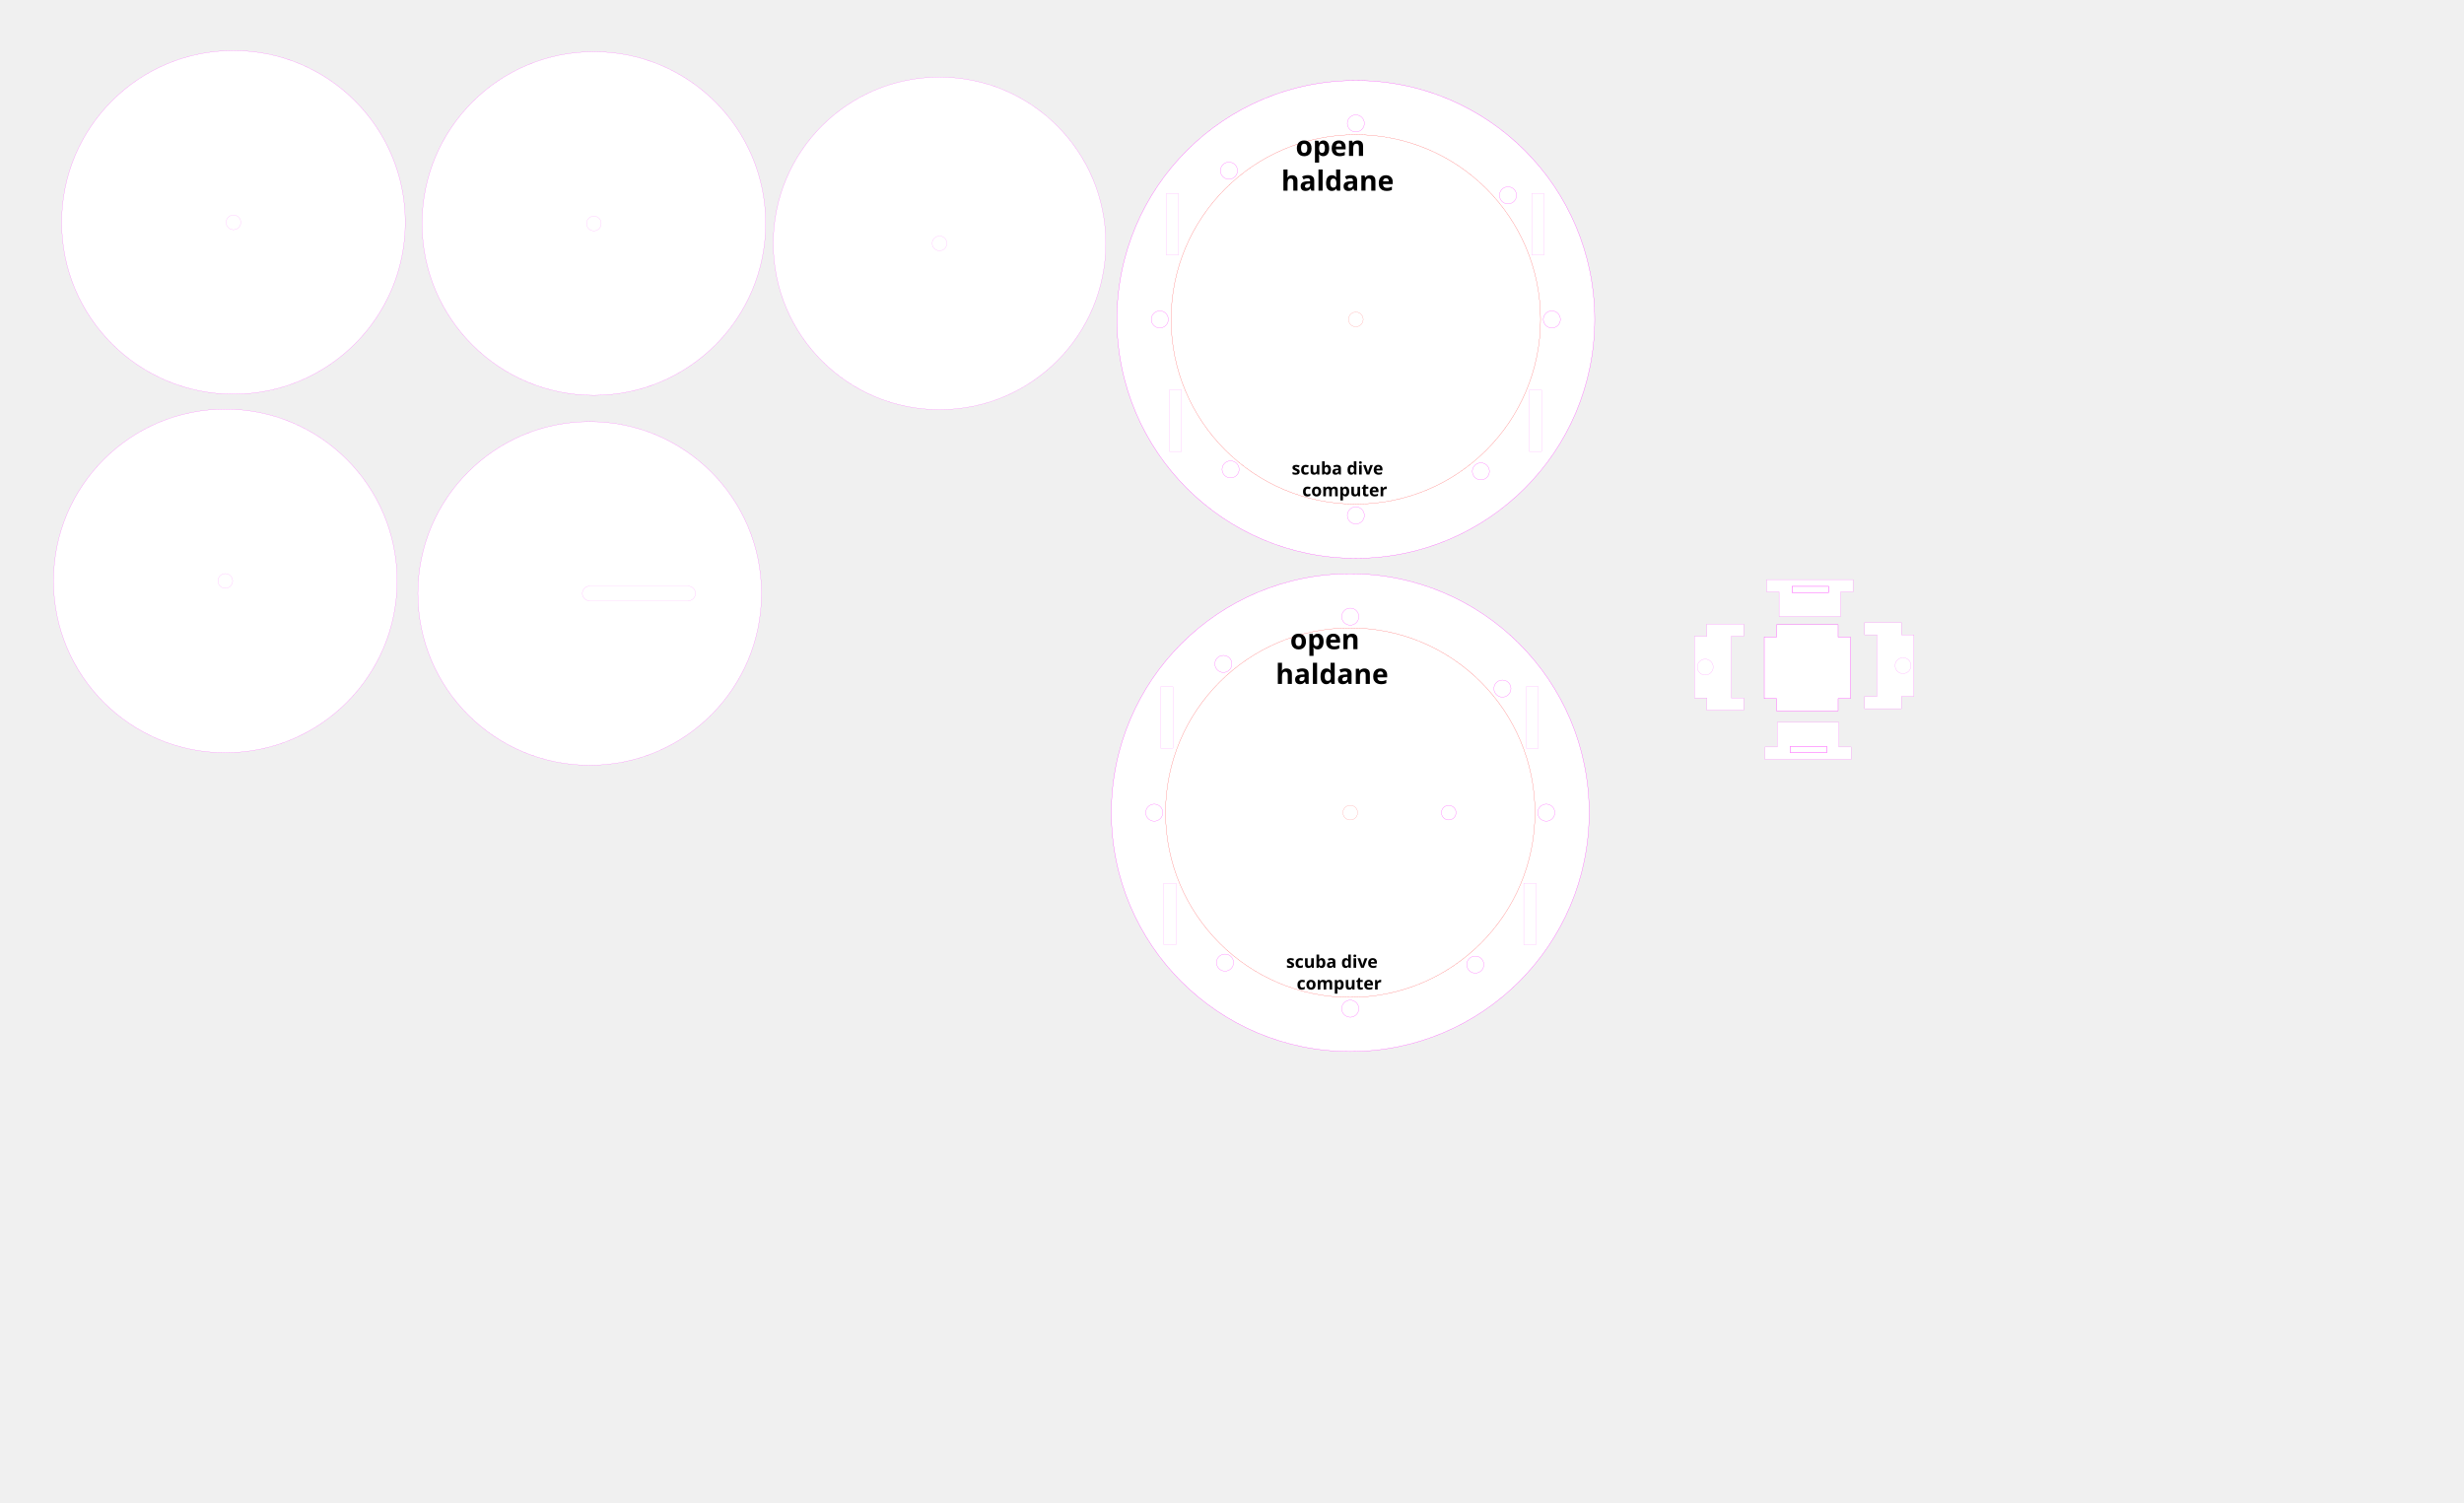
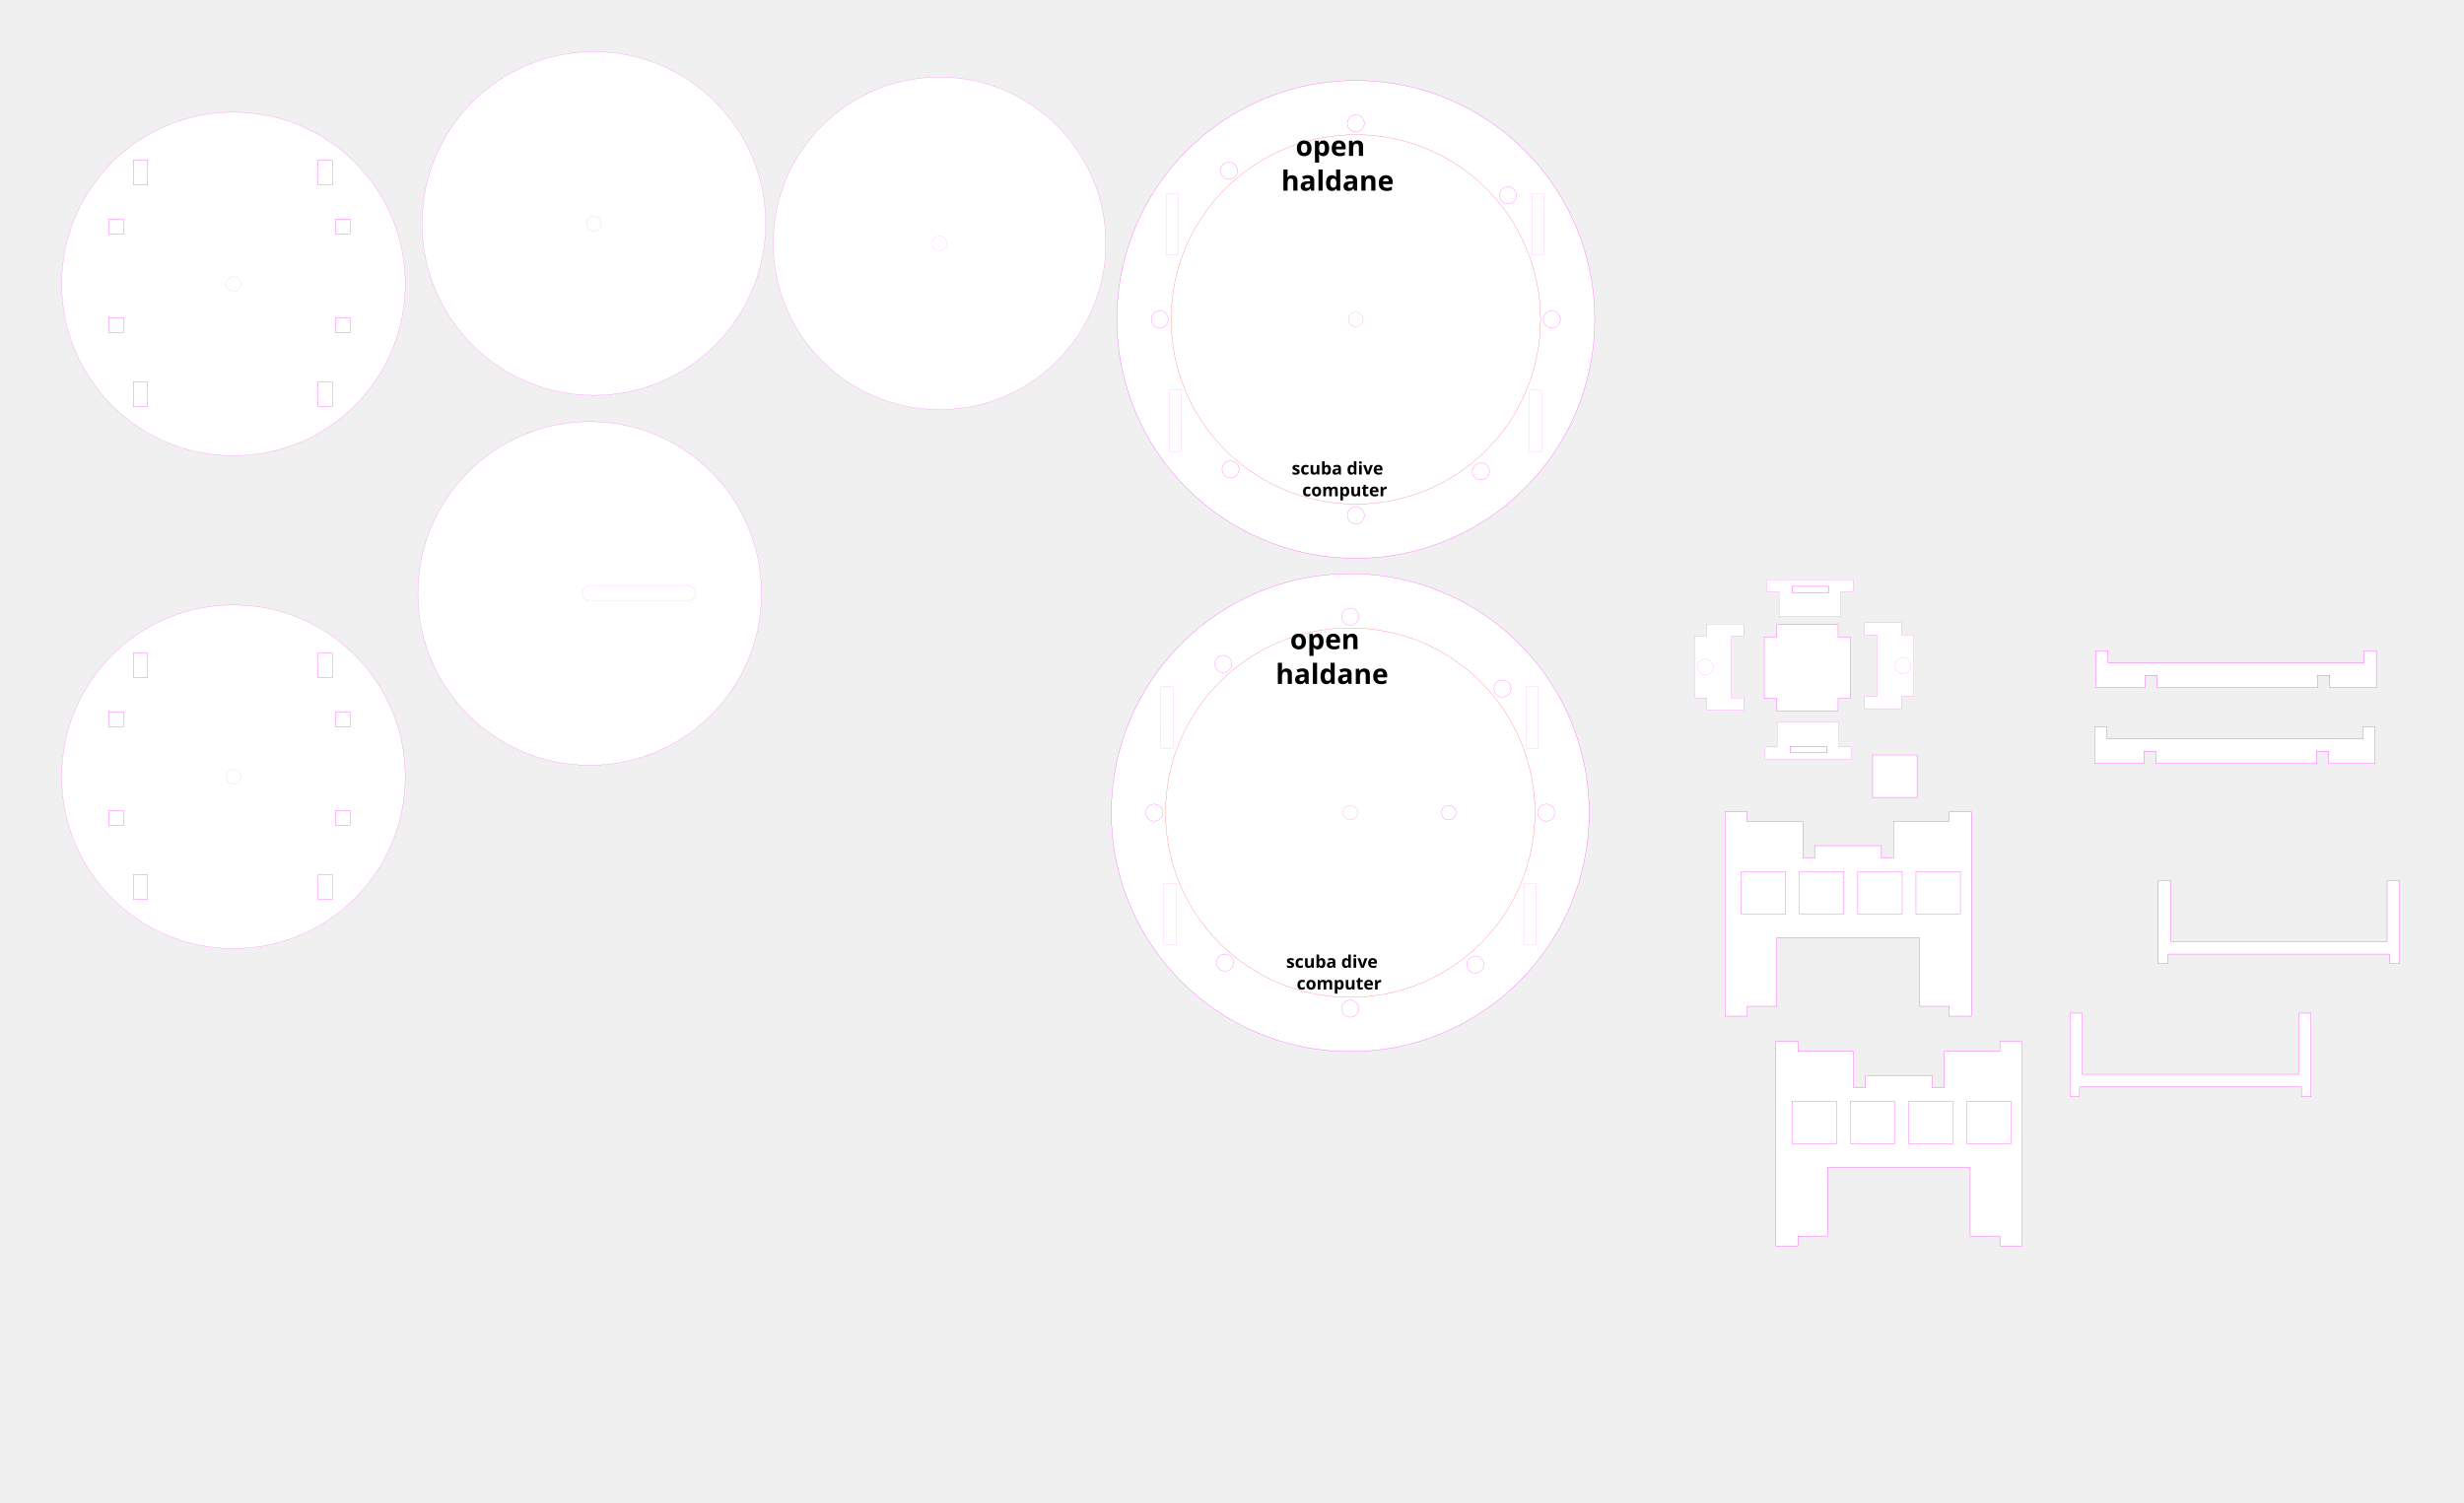
<svg xmlns="http://www.w3.org/2000/svg" version="1.1" width="1000mm" height="610mm" id="svg2" viewBox="0 0 1000 610">
  <defs id="defs4">
    <symbol id="*PAPER_SPACE" />
    <symbol id="*MODEL_SPACE" />
    <pattern height="8" width="8" patternUnits="userSpaceOnUse" y="0" x="0" id="Hatch">
      <path linecap="square" stroke="#000000" stroke-width="0.25" d="M8 4 l-4,4" id="path617966" />
      <path linecap="square" stroke="#000000" stroke-width="0.25" d="M6 2 l-4,4" id="path617968" />
      <path linecap="square" stroke="#000000" stroke-width="0.25" d="M4 0 l-4,4" id="path617970" />
    </pattern>
    <marker refX="0" refY="0" orient="auto" id="DistanceX" style="overflow:visible">
      <path d="M 3,-3 -3,3 M 0,-5 0,5" id="path617963" style="stroke:#000000;stroke-width:0.5" />
    </marker>
    <symbol id="$PAPER_SPACE" />
    <symbol id="$MODEL_SPACE" />
    <pattern id="Hatch-0" x="0" y="0" patternUnits="userSpaceOnUse" width="8" height="8">
      <path id="path73478" d="M8 4 l-4,4" stroke-width="0.25" stroke="#000000" linecap="square" />
      <path id="path73480" d="M6 2 l-4,4" stroke-width="0.25" stroke="#000000" linecap="square" />
      <path id="path73482" d="M4 0 l-4,4" stroke-width="0.25" stroke="#000000" linecap="square" />
    </pattern>
    <marker refX="0" refY="0" orient="auto" id="DistanceX-5" style="overflow:visible">
      <path d="M 3,-3 -3,3 M 0,-5 0,5" id="path73475" style="stroke:#000000;stroke-width:0.5" />
    </marker>
    <symbol id="$PAPER_SPACE-1" />
    <symbol id="$MODEL_SPACE-0" />
    <pattern height="8" width="8" patternUnits="userSpaceOnUse" y="0" x="0" id="Hatch-1">
      <path linecap="square" stroke="#000000" stroke-width="0.25" d="M8 4 l-4,4" id="path44235" />
      <path linecap="square" stroke="#000000" stroke-width="0.25" d="M6 2 l-4,4" id="path44237" />
      <path linecap="square" stroke="#000000" stroke-width="0.25" d="M4 0 l-4,4" id="path44239" />
    </pattern>
    <marker refX="0" refY="0" orient="auto" id="DistanceX-1" style="overflow:visible">
      <path d="M 3,-3 -3,3 M 0,-5 0,5" id="path44232" style="stroke:#000000;stroke-width:0.5" />
    </marker>
    <symbol id="$PAPER_SPACE-5" />
    <symbol id="$MODEL_SPACE-4" />
    <pattern id="Hatch-04" x="0" y="0" patternUnits="userSpaceOnUse" width="8" height="8">
      <path id="path101669" d="M8 4 l-4,4" stroke-width="0.25" stroke="#000000" linecap="square" />
      <path id="path101671" d="M6 2 l-4,4" stroke-width="0.25" stroke="#000000" linecap="square" />
      <path id="path101673" d="M4 0 l-4,4" stroke-width="0.25" stroke="#000000" linecap="square" />
    </pattern>
    <marker orient="auto" id="DistanceX-2" style="overflow:visible" refX="0" refY="0">
      <path id="path101666" d="M 3,-3 -3,3 M 0,-5 0,5" style="stroke:#000000;stroke-width:0.5" />
    </marker>
    <symbol id="*PAPER_SPACE-9" />
    <symbol id="*MODEL_SPACE-2" />
    <pattern id="Hatch-9" x="0" y="0" patternUnits="userSpaceOnUse" width="8" height="8">
      <path id="path145873" d="M8 4 l-4,4" stroke-width="0.25" stroke="#000000" linecap="square" />
      <path id="path145875" d="M6 2 l-4,4" stroke-width="0.25" stroke="#000000" linecap="square" />
      <path id="path145877" d="M4 0 l-4,4" stroke-width="0.25" stroke="#000000" linecap="square" />
    </pattern>
    <marker orient="auto" id="DistanceX-24" style="overflow:visible" refX="0" refY="0">
      <path id="path145870" d="M 3,-3 -3,3 M 0,-5 0,5" style="stroke:#000000;stroke-width:0.5" />
    </marker>
    <symbol id="$PAPER_SPACE-4" />
    <symbol id="$MODEL_SPACE-1" />
    <pattern id="Hatch-8" x="0" y="0" patternUnits="userSpaceOnUse" width="8" height="8">
      <path id="path1947" d="M8 4 l-4,4" stroke-width="0.25" stroke="#000000" linecap="square" />
      <path id="path1949" d="M6 2 l-4,4" stroke-width="0.25" stroke="#000000" linecap="square" />
      <path id="path1951" d="M4 0 l-4,4" stroke-width="0.25" stroke="#000000" linecap="square" />
    </pattern>
    <marker orient="auto" id="DistanceX-55" style="overflow:visible" refX="0" refY="0">
      <path id="path1944" d="M 3,-3 -3,3 M 0,-5 0,5" style="stroke:#000000;stroke-width:0.5" />
    </marker>
    <symbol id="*PAPER_SPACE-7" />
    <symbol id="*MODEL_SPACE-0" />
    <pattern id="Hatch-82" x="0" y="0" patternUnits="userSpaceOnUse" width="8" height="8">
      <path id="path1175" d="M8 4 l-4,4" stroke-width="0.25" stroke="#000000" linecap="square" />
      <path id="path1177" d="M6 2 l-4,4" stroke-width="0.25" stroke="#000000" linecap="square" />
      <path id="path1179" d="M4 0 l-4,4" stroke-width="0.25" stroke="#000000" linecap="square" />
    </pattern>
    <marker orient="auto" id="DistanceX-29" style="overflow:visible" refX="0" refY="0">
      <path id="path1172" d="M 3,-3 -3,3 M 0,-5 0,5" style="stroke:#000000;stroke-width:0.5" />
    </marker>
    <symbol id="*PAPER_SPACE-76" />
    <symbol id="*MODEL_SPACE-5" />
    <pattern id="Hatch-3" x="0" y="0" patternUnits="userSpaceOnUse" width="8" height="8">
      <path id="path1809-9" d="M8 4 l-4,4" stroke-width="0.25" stroke="#000000" linecap="square" />
      <path id="path1811-8" d="M6 2 l-4,4" stroke-width="0.25" stroke="#000000" linecap="square" />
      <path id="path1813-6" d="M4 0 l-4,4" stroke-width="0.25" stroke="#000000" linecap="square" />
    </pattern>
    <marker orient="auto" id="DistanceX-0" style="overflow:visible" refX="0" refY="0">
      <path id="path1806" d="M 3,-3 -3,3 M 0,-5 0,5" style="stroke:#000000;stroke-width:0.5" />
    </marker>
    <symbol id="*PAPER_SPACE-6" />
    <symbol id="*MODEL_SPACE-7" />
    <pattern id="Hatch-5" x="0" y="0" patternUnits="userSpaceOnUse" width="8" height="8">
      <path id="path1851" d="M8 4 l-4,4" stroke-width="0.25" stroke="#000000" linecap="square" />
      <path id="path1853" d="M6 2 l-4,4" stroke-width="0.25" stroke="#000000" linecap="square" />
      <path id="path1855" d="M4 0 l-4,4" stroke-width="0.25" stroke="#000000" linecap="square" />
    </pattern>
    <marker orient="auto" id="DistanceX-6" style="overflow:visible" refX="0" refY="0">
      <path id="path1848" d="M 3,-3 -3,3 M 0,-5 0,5" style="stroke:#000000;stroke-width:0.5" />
    </marker>
    <symbol id="*PAPER_SPACE-0" />
    <symbol id="*MODEL_SPACE-27" />
    <pattern id="Hatch-6" x="0" y="0" patternUnits="userSpaceOnUse" width="8" height="8">
      <path id="path1858" d="M8 4 l-4,4" stroke-width="0.25" stroke="#000000" linecap="square" />
      <path id="path1860" d="M6 2 l-4,4" stroke-width="0.25" stroke="#000000" linecap="square" />
      <path id="path1862" d="M4 0 l-4,4" stroke-width="0.25" stroke="#000000" linecap="square" />
    </pattern>
    <marker orient="auto" id="DistanceX-65" style="overflow:visible" refX="0" refY="0">
      <path id="path1855-7" d="M 3,-3 -3,3 M 0,-5 0,5" style="stroke:#000000;stroke-width:0.5" />
    </marker>
  </defs>
-   <g id="g5072">
-     <ellipse ry="69.72" rx="69.721" cy="90.25" cx="94.75" id="path5068" style="fill:#ffffff;fill-opacity:1;stroke:#ff00ff;stroke-width:0.059;stroke-miterlimit:4;stroke-dasharray:none;stroke-opacity:1" />
-     <circle r="2.982" cy="90.25" cx="94.75" id="path5070" style="fill:#ffffff;fill-opacity:1;stroke:#ff00ff;stroke-width:0.036;stroke-miterlimit:4;stroke-dasharray:none;stroke-opacity:1" />
-   </g>
  <g transform="translate(146.2678,0.4611106)" id="g5072-4">
    <ellipse ry="69.72" rx="69.721" cy="90.25" cx="94.75" id="path5068-7" style="fill:#ffffff;fill-opacity:1;stroke:#ff00ff;stroke-width:0.059;stroke-miterlimit:4;stroke-dasharray:none;stroke-opacity:1" />
    <circle r="2.982" cy="90.25" cx="94.75" id="path5070-0" style="fill:#ffffff;fill-opacity:1;stroke:#ff00ff;stroke-width:0.036;stroke-miterlimit:4;stroke-dasharray:none;stroke-opacity:1" />
-   </g>
-   <g transform="translate(-3.310005,145.5233)" id="g5072-6">
-     <ellipse ry="69.72" rx="69.721" cy="90.25" cx="94.75" id="path5068-8" style="fill:#ffffff;fill-opacity:1;stroke:#ff00ff;stroke-width:0.059;stroke-miterlimit:4;stroke-dasharray:none;stroke-opacity:1" />
-     <circle r="2.982" cy="90.25" cx="94.75" id="path5070-4" style="fill:#ffffff;fill-opacity:1;stroke:#ff00ff;stroke-width:0.036;stroke-miterlimit:4;stroke-dasharray:none;stroke-opacity:1" />
  </g>
  <g id="g5503">
    <ellipse ry="69.72" rx="69.721" cy="240.853" cx="239.324" id="path5068-73" style="fill:#ffffff;fill-opacity:1;stroke:#ff00ff;stroke-width:0.059;stroke-miterlimit:4;stroke-dasharray:none;stroke-opacity:1" />
    <path id="path5070-2" d="m 239.324,237.871 a 2.982,2.982 0 0 0 -2.982,2.983 2.982,2.982 0 0 0 2.982,2.982 2.982,2.982 0 0 0 0.243,-0.012 l 39.466,0 a 2.982,2.982 0 0 0 0.232,0.012 2.982,2.982 0 0 0 2.982,-2.982 2.982,2.982 0 0 0 -2.982,-2.983 2.982,2.982 0 0 0 -0.243,0.012 l -39.467,0 a 2.982,2.982 0 0 0 -0.232,-0.012 z" style="fill:#ffffff;fill-opacity:1;stroke:#ff00ff;stroke-width:0.036;stroke-miterlimit:4;stroke-dasharray:none;stroke-opacity:1" />
  </g>
  <g id="g5140">
    <circle r="67.471" cy="98.779" cx="381.307" id="path5068-7-8" style="fill:#ffffff;fill-opacity:1;stroke:#ff00ff;stroke-width:0.057;stroke-miterlimit:4;stroke-dasharray:none;stroke-opacity:1" />
    <circle r="2.982" cy="98.779" cx="381.307" id="path5070-0-6" style="fill:#ffffff;fill-opacity:1;stroke:#ff00ff;stroke-width:0.036;stroke-miterlimit:4;stroke-dasharray:none;stroke-opacity:1" />
  </g>
  <g id="g5381" transform="translate(0.5644445,2.257778)">
    <g transform="translate(9.85772,-1.995613)" id="g5338">
      <circle style="fill:#ffffff;fill-opacity:1;stroke:#ff00ff;stroke-width:0.091;stroke-miterlimit:4;stroke-dasharray:none;stroke-opacity:1" id="path5183" cx="539.831" cy="129.371" r="96.954" />
      <circle style="fill:#ffffff;fill-opacity:1;stroke:#ff0000;stroke-width:0.071;stroke-miterlimit:4;stroke-dasharray:none;stroke-opacity:1" id="path5183-4" cx="539.831" cy="129.371" r="74.965" />
      <rect style="fill:#ffffff;fill-opacity:1;stroke:#ff00ff;stroke-width:0.036;stroke-miterlimit:4;stroke-dasharray:none;stroke-opacity:1" id="rect5200" width="4.964" height="24.964" x="464.168" y="157.987" />
      <rect style="fill:#ffffff;fill-opacity:1;stroke:#ff00ff;stroke-width:0.036;stroke-miterlimit:4;stroke-dasharray:none;stroke-opacity:1" id="rect5200-7" width="4.964" height="24.964" x="462.895" y="78.26" />
      <rect style="fill:#ffffff;fill-opacity:1;stroke:#ff00ff;stroke-width:0.036;stroke-miterlimit:4;stroke-dasharray:none;stroke-opacity:1" id="rect5200-7-7" width="4.964" height="24.964" x="611.23" y="78.26" />
      <rect style="fill:#ffffff;fill-opacity:1;stroke:#ff00ff;stroke-width:0.036;stroke-miterlimit:4;stroke-dasharray:none;stroke-opacity:1" id="rect5200-5" width="4.964" height="24.964" x="610.245" y="157.987" />
      <ellipse style="fill:#ffffff;fill-opacity:1;stroke:#ff00ff;stroke-width:0.079;stroke-miterlimit:4;stroke-dasharray:none;stroke-opacity:1" id="path5247" cx="539.831" cy="49.817" rx="3.461" ry="3.461" />
      <ellipse style="fill:#ffffff;fill-opacity:1;stroke:#ff00ff;stroke-width:0.079;stroke-miterlimit:4;stroke-dasharray:none;stroke-opacity:1" id="path5247-8" cx="539.831" cy="208.925" rx="3.461" ry="3.461" />
      <ellipse style="fill:#ffffff;fill-opacity:1;stroke:#ff00ff;stroke-width:0.079;stroke-miterlimit:4;stroke-dasharray:none;stroke-opacity:1" id="path5247-8-0" cx="460.277" cy="129.371" rx="3.461" ry="3.461" />
      <ellipse style="fill:#ffffff;fill-opacity:1;stroke:#ff00ff;stroke-width:0.079;stroke-miterlimit:4;stroke-dasharray:none;stroke-opacity:1" id="path5247-8-0-5" cx="619.386" cy="129.371" rx="3.461" ry="3.461" />
      <ellipse style="fill:#ffffff;fill-opacity:1;stroke:#ff00ff;stroke-width:0.079;stroke-miterlimit:4;stroke-dasharray:none;stroke-opacity:1" id="path5247-8-0-5-9" cx="601.59" cy="79.015" rx="3.461" ry="3.461" />
      <ellipse style="fill:#ffffff;fill-opacity:1;stroke:#ff00ff;stroke-width:0.079;stroke-miterlimit:4;stroke-dasharray:none;stroke-opacity:1" id="path5247-8-0-5-9-1" cx="590.58" cy="191.039" rx="3.461" ry="3.461" />
      <ellipse style="fill:#ffffff;fill-opacity:1;stroke:#ff00ff;stroke-width:0.079;stroke-miterlimit:4;stroke-dasharray:none;stroke-opacity:1" id="path5247-8-0-5-9-2" cx="489.004" cy="190.23" rx="3.461" ry="3.461" />
      <ellipse style="fill:#ffffff;fill-opacity:1;stroke:#ff00ff;stroke-width:0.079;stroke-miterlimit:4;stroke-dasharray:none;stroke-opacity:1" id="path5247-8-0-5-9-27" cx="488.341" cy="69.007" rx="3.461" ry="3.461" />
      <circle style="fill:#ffffff;fill-opacity:1;stroke:#ff0000;stroke-width:0.046;stroke-miterlimit:4;stroke-dasharray:none;stroke-opacity:1" id="path5336" cx="539.831" cy="129.371" r="2.977" />
    </g>
    <text id="text5355" y="61.025" x="549.625" style="font-style:normal;font-variant:normal;font-weight:bold;font-stretch:normal;font-size:11.289px;line-height:125%;font-family:sans-serif;-inkscape-font-specification:'sans-serif Bold';text-align:center;letter-spacing:0px;word-spacing:0px;text-anchor:middle;fill:#000000;fill-opacity:1;stroke:none;stroke-width:1px;stroke-linecap:butt;stroke-linejoin:miter;stroke-opacity:1" xml:space="preserve">
      <tspan y="61.025" x="549.625" id="tspan5357">open</tspan>
      <tspan id="tspan5379" y="75.136" x="549.625">haldane</tspan>
    </text>
    <text id="text5355-5" y="190.335" x="552.514" style="font-style:normal;font-variant:normal;font-weight:bold;font-stretch:normal;font-size:11.289px;line-height:125%;font-family:sans-serif;-inkscape-font-specification:'sans-serif Bold';letter-spacing:0px;word-spacing:0px;fill:#000000;fill-opacity:1;stroke:none;stroke-width:1px;stroke-linecap:butt;stroke-linejoin:miter;stroke-opacity:1" xml:space="preserve">
      <tspan style="font-size:7.056px;text-align:center;text-anchor:middle" y="190.335" x="552.514" id="tspan5357-0">scuba dive</tspan>
      <tspan style="font-size:7.056px;text-align:center;text-anchor:middle" id="tspan5377" y="199.154" x="552.514">computer</tspan>
    </text>
  </g>
  <g id="g5381-5" transform="translate(-1.693951,202.4408)">
    <g transform="translate(9.85772,-1.995613)" id="g5338-0">
      <circle style="fill:#ffffff;fill-opacity:1;stroke:#ff00ff;stroke-width:0.091;stroke-miterlimit:4;stroke-dasharray:none;stroke-opacity:1" id="path5183-6" cx="539.831" cy="129.371" r="96.954" />
      <circle style="fill:#ffffff;fill-opacity:1;stroke:#ff0000;stroke-width:0.071;stroke-miterlimit:4;stroke-dasharray:none;stroke-opacity:1" id="path5183-4-1" cx="539.831" cy="129.371" r="74.965" />
      <rect style="fill:#ffffff;fill-opacity:1;stroke:#ff00ff;stroke-width:0.036;stroke-miterlimit:4;stroke-dasharray:none;stroke-opacity:1" id="rect5200-4" width="4.964" height="24.964" x="464.168" y="157.987" />
      <rect style="fill:#ffffff;fill-opacity:1;stroke:#ff00ff;stroke-width:0.036;stroke-miterlimit:4;stroke-dasharray:none;stroke-opacity:1" id="rect5200-7-6" width="4.964" height="24.964" x="462.895" y="78.26" />
      <rect style="fill:#ffffff;fill-opacity:1;stroke:#ff00ff;stroke-width:0.036;stroke-miterlimit:4;stroke-dasharray:none;stroke-opacity:1" id="rect5200-7-7-1" width="4.964" height="24.964" x="611.23" y="78.26" />
      <rect style="fill:#ffffff;fill-opacity:1;stroke:#ff00ff;stroke-width:0.036;stroke-miterlimit:4;stroke-dasharray:none;stroke-opacity:1" id="rect5200-5-6" width="4.964" height="24.964" x="610.245" y="157.987" />
      <ellipse style="fill:#ffffff;fill-opacity:1;stroke:#ff00ff;stroke-width:0.079;stroke-miterlimit:4;stroke-dasharray:none;stroke-opacity:1" id="path5247-87" cx="539.831" cy="49.817" rx="3.461" ry="3.461" />
      <ellipse style="fill:#ffffff;fill-opacity:1;stroke:#ff00ff;stroke-width:0.079;stroke-miterlimit:4;stroke-dasharray:none;stroke-opacity:1" id="path5247-8-9" cx="539.831" cy="208.925" rx="3.461" ry="3.461" />
      <ellipse style="fill:#ffffff;fill-opacity:1;stroke:#ff00ff;stroke-width:0.079;stroke-miterlimit:4;stroke-dasharray:none;stroke-opacity:1" id="path5247-8-0-4" cx="460.277" cy="129.371" rx="3.461" ry="3.461" />
      <ellipse style="fill:#ffffff;fill-opacity:1;stroke:#ff00ff;stroke-width:0.079;stroke-miterlimit:4;stroke-dasharray:none;stroke-opacity:1" id="path5247-8-0-5-0" cx="619.386" cy="129.371" rx="3.461" ry="3.461" />
      <ellipse style="fill:#ffffff;fill-opacity:1;stroke:#ff00ff;stroke-width:0.079;stroke-miterlimit:4;stroke-dasharray:none;stroke-opacity:1" id="path5247-8-0-5-9-9" cx="601.59" cy="79.015" rx="3.461" ry="3.461" />
      <ellipse style="fill:#ffffff;fill-opacity:1;stroke:#ff00ff;stroke-width:0.079;stroke-miterlimit:4;stroke-dasharray:none;stroke-opacity:1" id="path5247-8-0-5-9-1-3" cx="590.58" cy="191.039" rx="3.461" ry="3.461" />
      <ellipse style="fill:#ffffff;fill-opacity:1;stroke:#ff00ff;stroke-width:0.079;stroke-miterlimit:4;stroke-dasharray:none;stroke-opacity:1" id="path5247-8-0-5-9-2-2" cx="489.004" cy="190.23" rx="3.461" ry="3.461" />
      <ellipse style="fill:#ffffff;fill-opacity:1;stroke:#ff00ff;stroke-width:0.079;stroke-miterlimit:4;stroke-dasharray:none;stroke-opacity:1" id="path5247-8-0-5-9-27-9" cx="488.341" cy="69.007" rx="3.461" ry="3.461" />
      <circle style="fill:#ffffff;fill-opacity:1;stroke:#ff0000;stroke-width:0.046;stroke-miterlimit:4;stroke-dasharray:none;stroke-opacity:1" id="path5336-8" cx="539.831" cy="129.371" r="2.977" />
    </g>
    <text id="text5355-52" y="61.025" x="549.625" style="font-style:normal;font-variant:normal;font-weight:bold;font-stretch:normal;font-size:11.289px;line-height:125%;font-family:sans-serif;-inkscape-font-specification:'sans-serif Bold';text-align:center;letter-spacing:0px;word-spacing:0px;text-anchor:middle;fill:#000000;fill-opacity:1;stroke:none;stroke-width:1px;stroke-linecap:butt;stroke-linejoin:miter;stroke-opacity:1" xml:space="preserve">
      <tspan y="61.025" x="549.625" id="tspan5357-01">open</tspan>
      <tspan id="tspan5379-4" y="75.136" x="549.625">haldane</tspan>
    </text>
    <text id="text5355-5-6" y="190.335" x="552.514" style="font-style:normal;font-variant:normal;font-weight:bold;font-stretch:normal;font-size:11.289px;line-height:125%;font-family:sans-serif;-inkscape-font-specification:'sans-serif Bold';letter-spacing:0px;word-spacing:0px;fill:#000000;fill-opacity:1;stroke:none;stroke-width:1px;stroke-linecap:butt;stroke-linejoin:miter;stroke-opacity:1" xml:space="preserve">
      <tspan style="font-size:7.056px;text-align:center;text-anchor:middle" y="190.335" x="552.514" id="tspan5357-0-6">scuba dive</tspan>
      <tspan style="font-size:7.056px;text-align:center;text-anchor:middle" id="tspan5377-6" y="199.154" x="552.514">computer</tspan>
    </text>
  </g>
  <circle style="fill:#ffffff;fill-opacity:1;stroke:#ff00ff;stroke-width:0.082;stroke-miterlimit:4;stroke-dasharray:none;stroke-opacity:1" id="path5508" cx="587.96" cy="329.822" r="2.959" />
  <path style="fill:#ffffff;fill-opacity:1;stroke:#ff00ff;stroke-width:0.11;stroke-miterlimit:4;stroke-dasharray:none;stroke-opacity:1" d="m 721.013,253.549 0,5 -5,0 0,24.973 5,0 0,5 24.974,0 0,-5 5,0 0,-24.973 -5,0 0,-5 -24.974,0 z" id="rect4282" />
  <g id="g4498">
    <path id="rect4367-4" d="m 756.743,252.677 0,4.944 5.004,0 0,25.052 -5.004,0 0,4.944 14.943,0 0,-4.944 0,-0.026 5,0 0,-25 -5,0 0,-0.026 0,-4.944 -9.94,0 -5.004,0 z" style="fill:#ffffff;fill-opacity:1;stroke:#ff00ff;stroke-width:0.06;stroke-miterlimit:4;stroke-dasharray:none;stroke-opacity:1" />
    <circle r="3.228" cy="270.147" cx="772.329" id="path4365-6" style="fill:#ffffff;fill-opacity:1;stroke:#ff00ff;stroke-width:0.044;stroke-miterlimit:4;stroke-dasharray:none;stroke-opacity:1" />
  </g>
  <g id="g4546">
    <path id="rect4408" d="m 717.024,235.224 0,5 5,0 0,10 25,0 0,-10 5,0 0,-5 -5,0 -25,0 -5,0 z" style="fill:#ffffff;fill-opacity:1;stroke:#ff00ff;stroke-width:0.059;stroke-miterlimit:4;stroke-dasharray:none;stroke-opacity:1" />
    <rect y="237.978" x="727.278" height="2.477" width="14.867" id="rect4477" style="fill:#ffffff;fill-opacity:1;stroke:#ff00ff;stroke-width:0.133;stroke-miterlimit:4;stroke-dasharray:none;stroke-opacity:1" />
  </g>
  <g transform="matrix(-1,0,0,1,1464.38,0.5986793)" id="g4498-7">
    <path id="rect4367-4-8" d="m 756.743,252.677 0,4.944 5.004,0 0,25.052 -5.004,0 0,4.944 14.943,0 0,-4.944 0,-0.026 5,0 0,-25 -5,0 0,-0.026 0,-4.944 -9.94,0 -5.004,0 z" style="fill:#ffffff;fill-opacity:1;stroke:#ff00ff;stroke-width:0.06;stroke-miterlimit:4;stroke-dasharray:none;stroke-opacity:1" />
    <circle r="3.228" cy="270.147" cx="772.329" id="path4365-6-6" style="fill:#ffffff;fill-opacity:1;stroke:#ff00ff;stroke-width:0.044;stroke-miterlimit:4;stroke-dasharray:none;stroke-opacity:1" />
  </g>
  <g transform="matrix(1,0,0,-1,-0.7370445,543.404)" id="g4546-6">
    <path id="rect4408-8" d="m 717.024,235.224 0,5 5,0 0,10 25,0 0,-10 5,0 0,-5 -5,0 -25,0 -5,0 z" style="fill:#ffffff;fill-opacity:1;stroke:#ff00ff;stroke-width:0.059;stroke-miterlimit:4;stroke-dasharray:none;stroke-opacity:1" />
    <rect y="237.978" x="727.278" height="2.477" width="14.867" id="rect4477-1" style="fill:#ffffff;fill-opacity:1;stroke:#ff00ff;stroke-width:0.133;stroke-miterlimit:4;stroke-dasharray:none;stroke-opacity:1" />
  </g>
+   <path style="fill:#ffffff;fill-opacity:1;stroke:#ff00ff;stroke-width:0.408;stroke-miterlimit:4;stroke-dasharray:none;stroke-opacity:1" d="M 3012.016 1045.07 L 3012.016 1098.221 L 3029.731 1098.221 L 3082.873 1098.221 L 3082.873 1080.514 L 3100.588 1080.514 L 3100.588 1098.221 L 3330.904 1098.221 L 3330.904 1080.514 L 3348.621 1080.514 L 3348.621 1098.221 L 3397.828 1098.221 L 3415.545 1098.221 L 3415.545 1062.805 L 3415.545 1045.07 L 3397.828 1045.07 L 3397.828 1062.805 L 3029.731 1062.805 L 3029.731 1045.07 L 3012.016 1045.07 z " transform="matrix(0.2822222,0,0,0.2822222,-3.4450957e-5,0)" id="rect4368" />
+   <path style="fill:#ffffff;fill-opacity:1;stroke:#ff00ff;stroke-width:0.115;stroke-miterlimit:4;stroke-dasharray:none;stroke-opacity:1" d="m 850.543,264.088 0,15 5,0 14.998,0 0,-4.997 5,0 0,4.997 65,0 0,-4.997 5,0 0,4.997 13.887,0 5,0 0,-9.995 0,-5.005 -5,0 0,5.005 -103.885,0 0,-5.005 -5,0 z" id="rect4368-8" />
+   <path style="fill:#ffffff;fill-opacity:1;stroke:#ff00ff;stroke-width:0.389;stroke-miterlimit:4;stroke-dasharray:none;stroke-opacity:1" d="M 3103.719 1266.111 L 3103.719 1372.022 L 3103.719 1385.891 L 3117.588 1385.891 L 3117.588 1372.022 L 3436.705 1372.022 L 3436.705 1385.891 L 3450.574 1385.891 L 3450.574 1372.022 L 3450.574 1266.111 L 3432.756 1266.111 L 3432.756 1354.102 L 3121.537 1354.102 L 3121.537 1266.111 L 3103.719 1266.111 z " transform="matrix(0.2822222,0,0,0.2822222,-3.4450957e-5,0)" id="rect4472" />
+   <rect style="fill:#ffffff;fill-opacity:1;stroke:#ff00ff;stroke-width:0.11;stroke-miterlimit:4;stroke-dasharray:none;stroke-opacity:1" id="rect4523-6" width="18.027" height="17.207" x="759.994" y="306.412" />
+   <g id="g4558" transform="translate(-19.96167,0)">
+     <path id="rect4340" transform="matrix(0.2822222,0,0,0.2822222,-3.4450957e-5,0)" d="m 2551.24,1167.193 0,14.174 0,265.748 0,14.174 31.891,0 0,-14.174 42.693,0 0,-98.865 205.164,0 0,98.865 42.693,0 0,14.174 31.891,0 0,-14.174 0,-265.748 0,-14.174 -31.891,0 0,14.174 -80.059,0 0,52.48 -17.383,0 0,-17.717 -95.668,0 0,17.717 -17.383,0 0,-52.48 -80.059,0 0,-14.174 -31.891,0 z" style="fill:#ffffff;fill-opacity:1;stroke:#ff00ff;stroke-width:0.39;stroke-miterlimit:4;stroke-dasharray:none;stroke-opacity:1" />
+     <rect y="353.701" x="726.671" height="17.207" width="18.027" id="rect4523" style="fill:#ffffff;fill-opacity:1;stroke:#ff00ff;stroke-width:0.11;stroke-miterlimit:4;stroke-dasharray:none;stroke-opacity:1" />
+     <rect y="353.701" x="750.297" height="17.207" width="18.027" id="rect4523-2" style="fill:#ffffff;fill-opacity:1;stroke:#ff00ff;stroke-width:0.11;stroke-miterlimit:4;stroke-dasharray:none;stroke-opacity:1" />
+     <rect y="353.701" x="797.549" height="17.207" width="18.027" id="rect4523-3" style="fill:#ffffff;fill-opacity:1;stroke:#ff00ff;stroke-width:0.11;stroke-miterlimit:4;stroke-dasharray:none;stroke-opacity:1" />
+     <rect y="353.701" x="773.923" height="17.207" width="18.027" id="rect4523-61" style="fill:#ffffff;fill-opacity:1;stroke:#ff00ff;stroke-width:0.11;stroke-miterlimit:4;stroke-dasharray:none;stroke-opacity:1" />
+   </g>
+   <g transform="translate(0.628848,93.23872)" id="g4558-9">
+     <path id="rect4340-6" transform="matrix(0.2822222,0,0,0.2822222,-3.4450957e-5,0)" d="m 2551.24,1167.193 0,14.174 0,265.748 0,14.174 31.891,0 0,-14.174 42.693,0 0,-98.865 205.164,0 0,98.865 42.693,0 0,14.174 31.891,0 0,-14.174 0,-265.748 0,-14.174 -31.891,0 0,14.174 -80.059,0 0,52.48 -17.383,0 0,-17.717 -95.668,0 0,17.717 -17.383,0 0,-52.48 -80.059,0 0,-14.174 -31.891,0 z" style="fill:#ffffff;fill-opacity:1;stroke:#ff00ff;stroke-width:0.39;stroke-miterlimit:4;stroke-dasharray:none;stroke-opacity:1" />
+     <rect y="353.701" x="726.671" height="17.207" width="18.027" id="rect4523-0" style="fill:#ffffff;fill-opacity:1;stroke:#ff00ff;stroke-width:0.11;stroke-miterlimit:4;stroke-dasharray:none;stroke-opacity:1" />
+     <rect y="353.701" x="750.297" height="17.207" width="18.027" id="rect4523-2-2" style="fill:#ffffff;fill-opacity:1;stroke:#ff00ff;stroke-width:0.11;stroke-miterlimit:4;stroke-dasharray:none;stroke-opacity:1" />
+     <rect y="353.701" x="797.549" height="17.207" width="18.027" id="rect4523-3-5" style="fill:#ffffff;fill-opacity:1;stroke:#ff00ff;stroke-width:0.11;stroke-miterlimit:4;stroke-dasharray:none;stroke-opacity:1" />
+     <rect y="353.701" x="773.923" height="17.207" width="18.027" id="rect4523-61-8" style="fill:#ffffff;fill-opacity:1;stroke:#ff00ff;stroke-width:0.11;stroke-miterlimit:4;stroke-dasharray:none;stroke-opacity:1" />
+   </g>
+   <path style="fill:#ffffff;fill-opacity:1;stroke:#ff00ff;stroke-width:0.11;stroke-miterlimit:4;stroke-dasharray:none;stroke-opacity:1" d="m 840.055,411.191 0,29.89 0,3.914 3.914,0 0,-3.914 90.062,0 0,3.914 3.914,0 0,-3.914 0,-29.89 -5.029,0 0,24.833 -87.833,0 0,-24.833 -5.029,0 z" id="rect4472-0" />
+   <g id="g4781">
+     <g id="g5072-6" transform="translate(-6.4044263e-8,225)">
+       <ellipse style="fill:#ffffff;fill-opacity:1;stroke:#ff00ff;stroke-width:0.059;stroke-miterlimit:4;stroke-dasharray:none;stroke-opacity:1" id="path5068-8" cx="94.75" cy="90.25" rx="69.721" ry="69.72" />
+       <circle style="fill:#ffffff;fill-opacity:1;stroke:#ff00ff;stroke-width:0.036;stroke-miterlimit:4;stroke-dasharray:none;stroke-opacity:1" id="path5070-4" cx="94.75" cy="90.25" r="2.982" />
+     </g>
+     <g transform="translate(-446,-195)" id="g4704">
+       <g id="g4714">
+         <rect y="550.054" x="500.054" height="9.892" width="5.892" id="rect4610" style="fill:#ffffff;fill-opacity:1;stroke:#ff00ff;stroke-width:0.108;stroke-miterlimit:4;stroke-dasharray:none;stroke-opacity:1" />
+         <rect y="460.054" x="500.054" height="9.892" width="5.892" id="rect4610-7" style="fill:#ffffff;fill-opacity:1;stroke:#ff00ff;stroke-width:0.108;stroke-miterlimit:4;stroke-dasharray:none;stroke-opacity:1" />
+         <rect y="550.054" x="575.054" height="9.892" width="5.892" id="rect4610-7-0" style="fill:#ffffff;fill-opacity:1;stroke:#ff00ff;stroke-width:0.108;stroke-miterlimit:4;stroke-dasharray:none;stroke-opacity:1" />
+         <rect y="460.054" x="575.054" height="9.892" width="5.892" id="rect4610-7-0-8" style="fill:#ffffff;fill-opacity:1;stroke:#ff00ff;stroke-width:0.108;stroke-miterlimit:4;stroke-dasharray:none;stroke-opacity:1" />
+         <rect y="523.945" x="490.055" height="6" width="6" id="rect4657" style="fill:#ffffff;fill-opacity:1;stroke:#ff00ff;stroke-width:0.11;stroke-miterlimit:4;stroke-dasharray:none;stroke-opacity:1" />
+         <rect y="523.945" x="582.055" height="6" width="6" id="rect4657-6" style="fill:#ffffff;fill-opacity:1;stroke:#ff00ff;stroke-width:0.11;stroke-miterlimit:4;stroke-dasharray:none;stroke-opacity:1" />
+         <rect y="483.945" x="582.055" height="6" width="6" id="rect4657-6-9" style="fill:#ffffff;fill-opacity:1;stroke:#ff00ff;stroke-width:0.11;stroke-miterlimit:4;stroke-dasharray:none;stroke-opacity:1" />
+         <rect y="483.945" x="490.055" height="6" width="6" id="rect4657-6-9-1" style="fill:#ffffff;fill-opacity:1;stroke:#ff00ff;stroke-width:0.11;stroke-miterlimit:4;stroke-dasharray:none;stroke-opacity:1" />
+       </g>
+     </g>
+   </g>
+   <g id="g4766">
+     <g transform="translate(-6.4044268e-8,25)" id="g5072">
+       <ellipse style="fill:#ffffff;fill-opacity:1;stroke:#ff00ff;stroke-width:0.059;stroke-miterlimit:4;stroke-dasharray:none;stroke-opacity:1" id="path5068" cx="94.75" cy="90.25" rx="69.721" ry="69.72" />
+       <circle style="fill:#ffffff;fill-opacity:1;stroke:#ff00ff;stroke-width:0.036;stroke-miterlimit:4;stroke-dasharray:none;stroke-opacity:1" id="path5070" cx="94.75" cy="90.25" r="2.982" />
+     </g>
+     <g transform="translate(-446,-395)" id="g4704-8">
+       <g id="g4714-3">
+         <rect y="550.054" x="500.054" height="9.892" width="5.892" id="rect4610-3" style="fill:#ffffff;fill-opacity:1;stroke:#ff00ff;stroke-width:0.108;stroke-miterlimit:4;stroke-dasharray:none;stroke-opacity:1" />
+         <rect y="460.054" x="500.054" height="9.892" width="5.892" id="rect4610-7-9" style="fill:#ffffff;fill-opacity:1;stroke:#ff00ff;stroke-width:0.108;stroke-miterlimit:4;stroke-dasharray:none;stroke-opacity:1" />
+         <rect y="550.054" x="575.054" height="9.892" width="5.892" id="rect4610-7-0-5" style="fill:#ffffff;fill-opacity:1;stroke:#ff00ff;stroke-width:0.108;stroke-miterlimit:4;stroke-dasharray:none;stroke-opacity:1" />
+         <rect y="460.054" x="575.054" height="9.892" width="5.892" id="rect4610-7-0-8-5" style="fill:#ffffff;fill-opacity:1;stroke:#ff00ff;stroke-width:0.108;stroke-miterlimit:4;stroke-dasharray:none;stroke-opacity:1" />
+         <rect y="523.945" x="490.055" height="6" width="6" id="rect4657-7" style="fill:#ffffff;fill-opacity:1;stroke:#ff00ff;stroke-width:0.11;stroke-miterlimit:4;stroke-dasharray:none;stroke-opacity:1" />
+         <rect y="523.945" x="582.055" height="6" width="6" id="rect4657-6-7" style="fill:#ffffff;fill-opacity:1;stroke:#ff00ff;stroke-width:0.11;stroke-miterlimit:4;stroke-dasharray:none;stroke-opacity:1" />
+         <rect y="483.945" x="582.055" height="6" width="6" id="rect4657-6-9-2" style="fill:#ffffff;fill-opacity:1;stroke:#ff00ff;stroke-width:0.11;stroke-miterlimit:4;stroke-dasharray:none;stroke-opacity:1" />
+         <rect y="483.945" x="490.055" height="6" width="6" id="rect4657-6-9-1-8" style="fill:#ffffff;fill-opacity:1;stroke:#ff00ff;stroke-width:0.11;stroke-miterlimit:4;stroke-dasharray:none;stroke-opacity:1" />
+       </g>
+     </g>
+   </g>
</svg>
